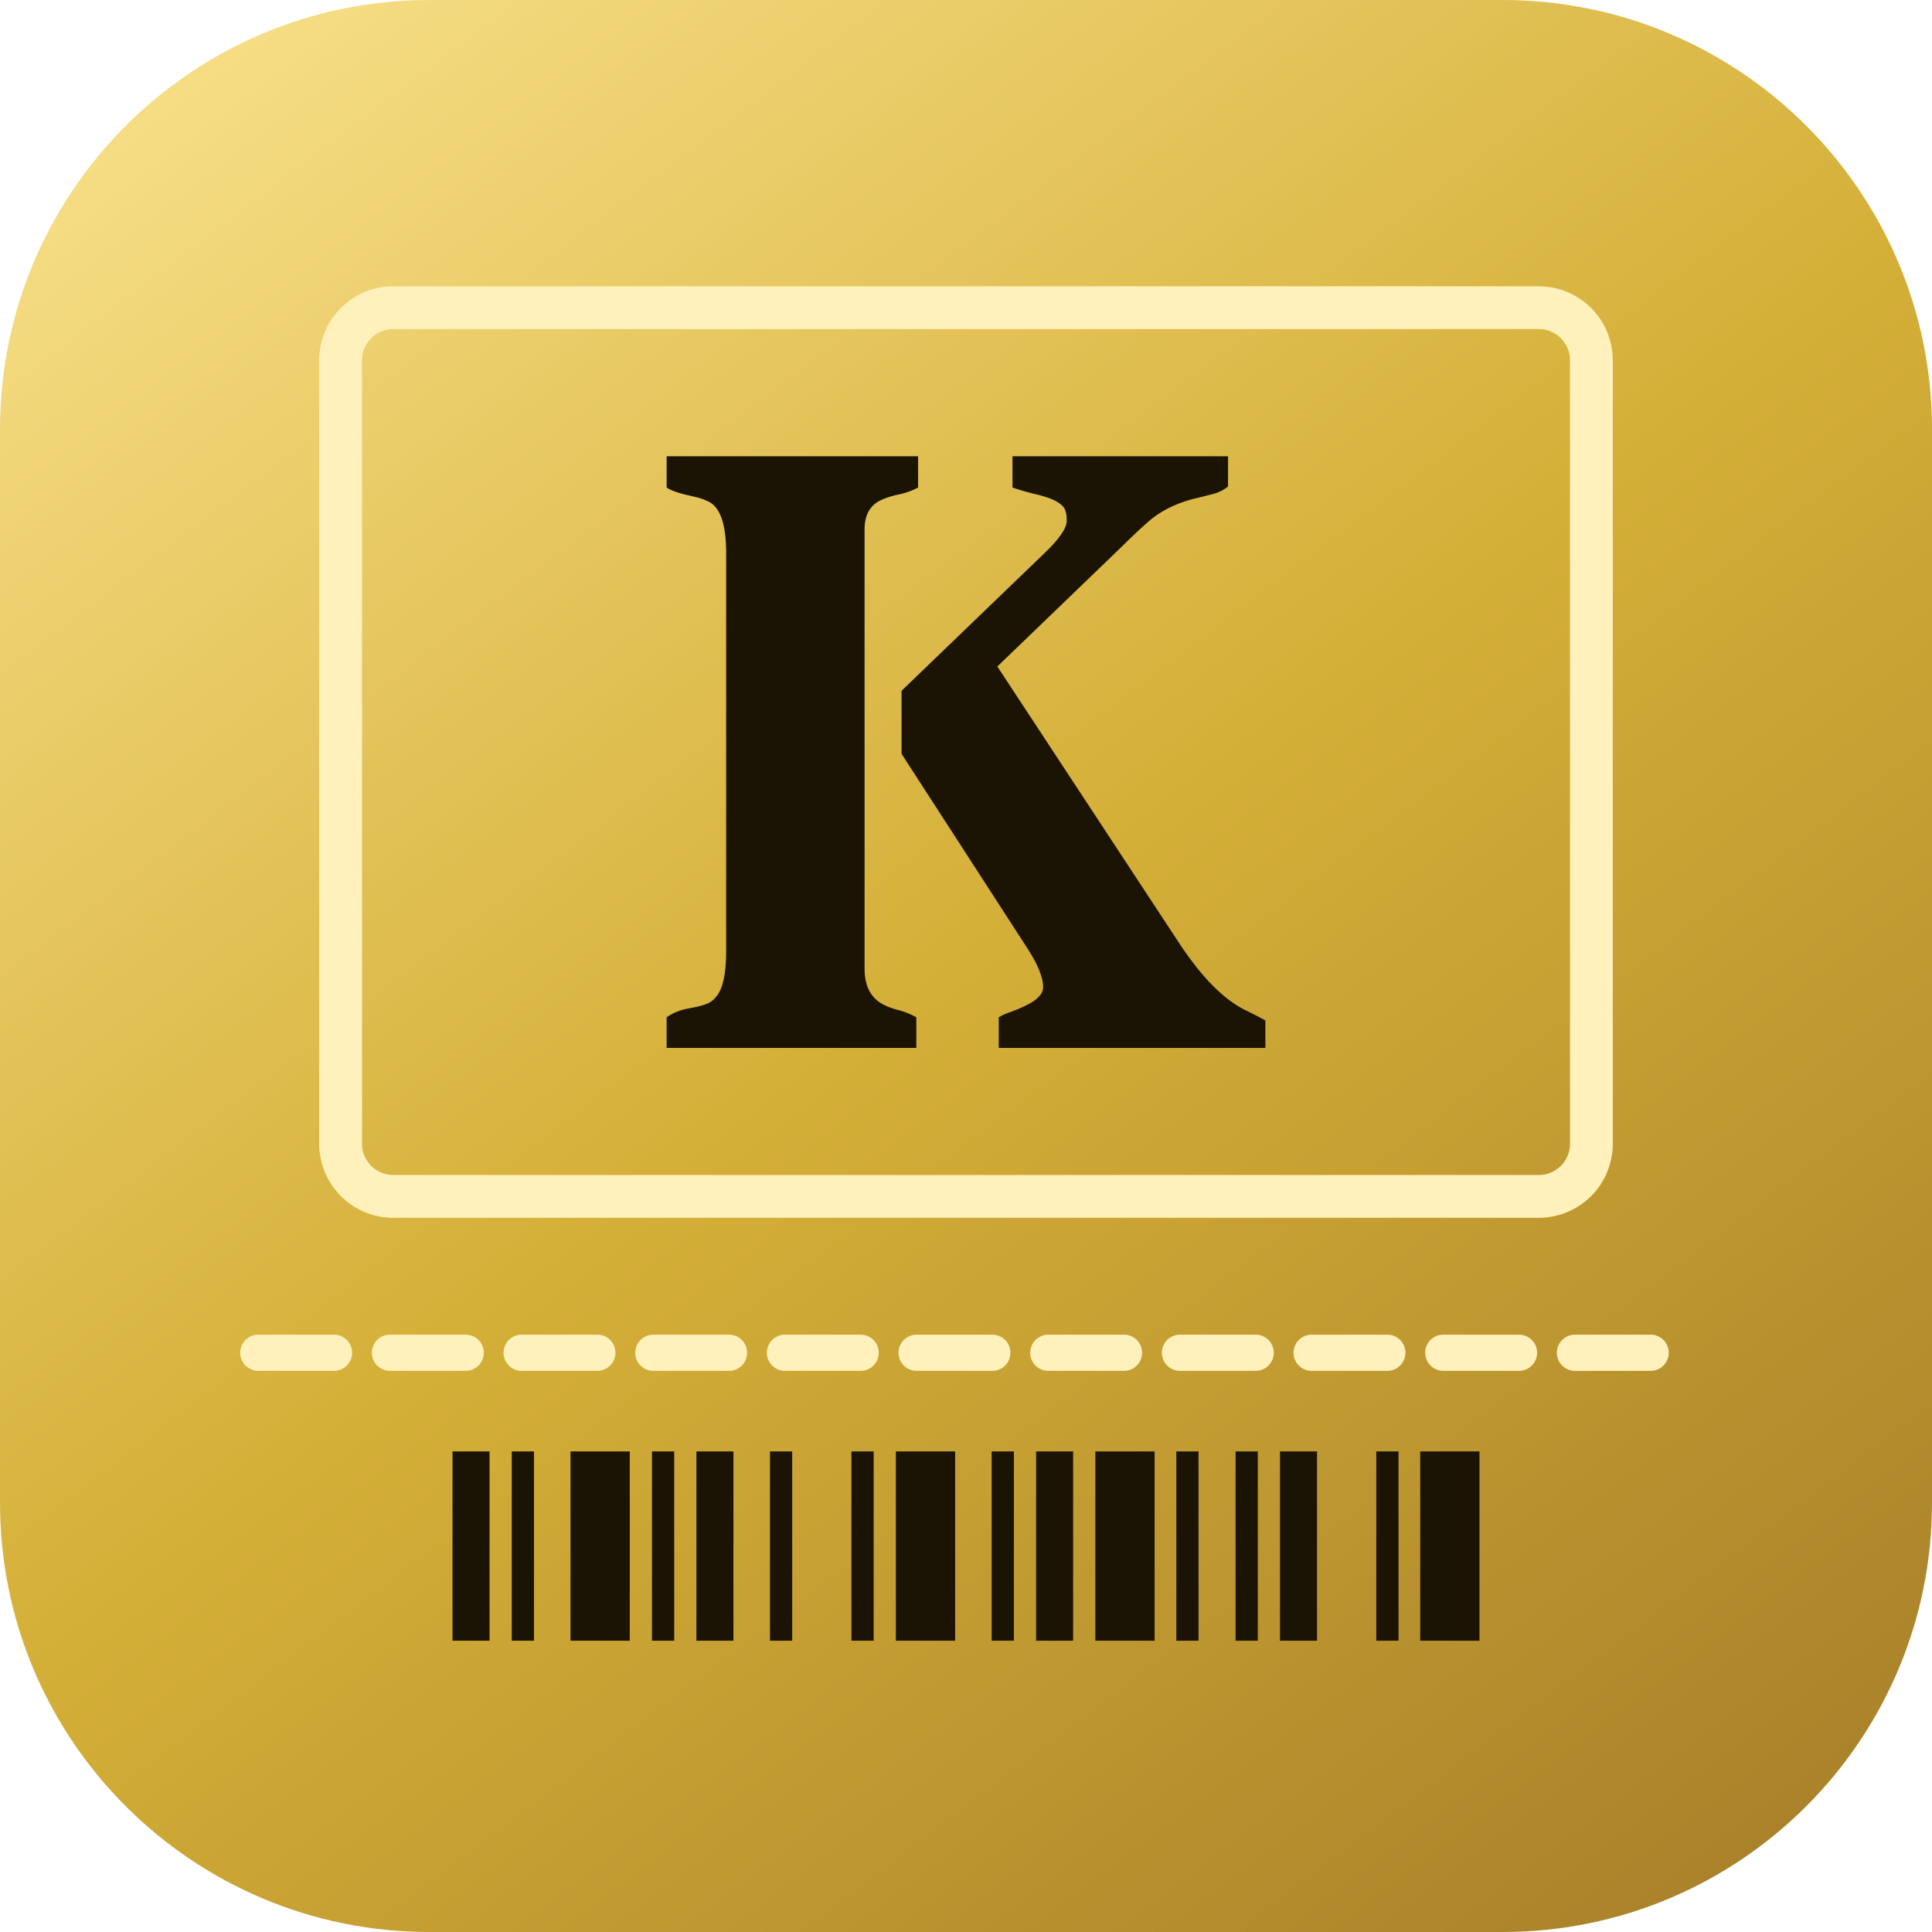
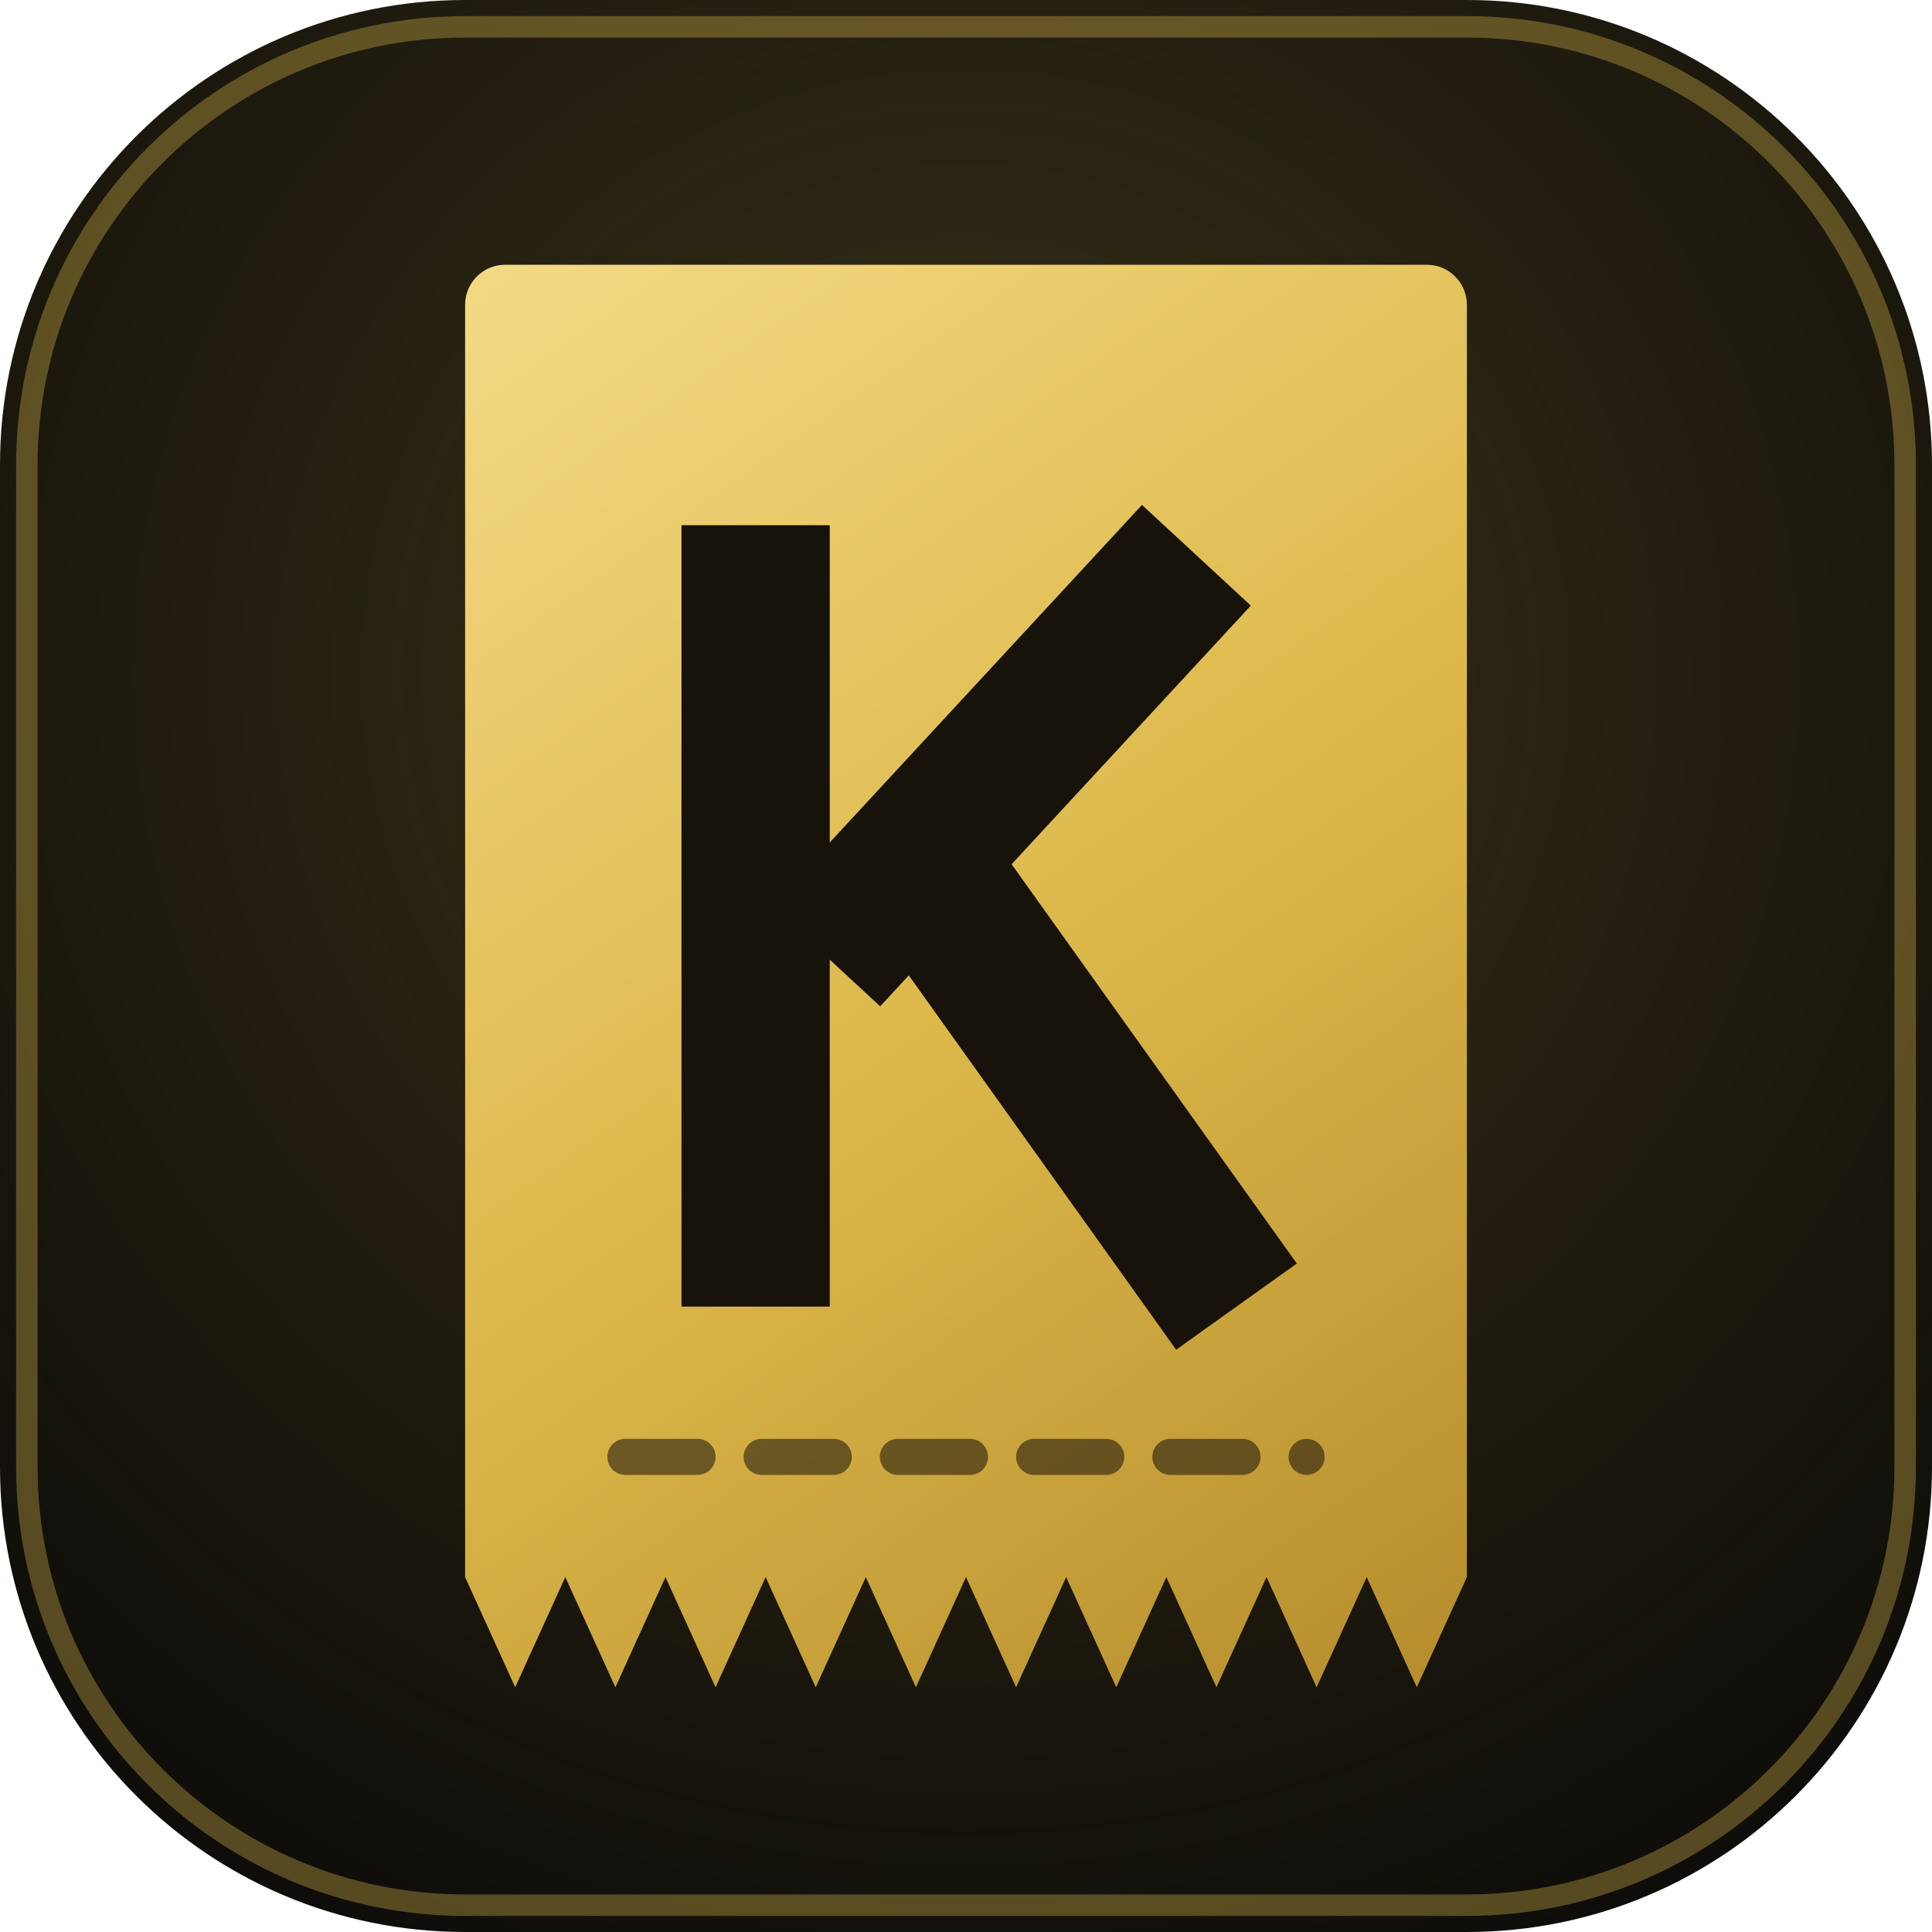
- <svg xmlns="http://www.w3.org/2000/svg" viewBox="0 0 108 108">
+ <svg xmlns="http://www.w3.org/2000/svg" width="108" height="108" viewBox="0 0 108 108">
  <defs>
-     <linearGradient id="g" gradientUnits="userSpaceOnUse" x1="13" y1="0" x2="95" y2="108">
-       <stop offset="0" stop-color="#F7DE86" />
-       <stop offset="0.5" stop-color="#D4AF37" />
-       <stop offset="1" stop-color="#A9812A" />
+     <linearGradient id="gx" x1="28" y1="18" x2="80" y2="92" gradientUnits="userSpaceOnUse">
+       <stop offset="0" stop-color="#F5DB88" />
+       <stop offset="0.5" stop-color="#DDB94B" />
+       <stop offset="1" stop-color="#B38A2B" />
    </linearGradient>
-     <clipPath id="c">
-       <rect x="0.0" y="0.0" width="108.0" height="108.0" rx="24" />
-     </clipPath>
+     <radialGradient id="glx" cx="0.5" cy="0.35" r="0.75">
+       <stop offset="0" stop-color="#DDB94B" stop-opacity="0.22" />
+       <stop offset="1" stop-color="#DDB94B" stop-opacity="0" />
+     </radialGradient>
  </defs>
-   <g clip-path="url(#c)">
-     <rect x="0.0" y="0.0" width="108.0" height="108.0" fill="url(#g)" />
-     <g transform="translate(54 54) scale(0.92) translate(-54 -54)">
-       <rect x="16" y="14" width="76" height="54" rx="3.2" fill="none" stroke="#FFF1BC" stroke-width="2.6" />
-       <path d="M131.7 140.6 172.3 101.5Q178.6 95.5 178.6 92.3Q178.6 89.1 177.3 88.0Q176.0 86.8 173.9 86.0Q171.8 85.2 169.0 84.6Q166.2 83.9 163.2 82.9V74.0H224.4V82.6Q222.4 84.2 219.8 84.8Q217.2 85.5 214.2 86.2Q206.5 88.3 201.5 92.8Q197.8 96.1 194.2 99.7L158.9 133.7L210.5 212.2Q220.3 227.1 229.8 231.5Q232.3 232.7 235.0 234.2V242.0H159.3V233.3Q160.8 232.4 162.9 231.7Q165.1 230.9 167.1 229.9Q171.9 227.6 171.9 224.7Q171.9 220.4 166.9 212.9L131.7 158.5ZM121.2 219.5Q121.2 226.7 126.2 229.5Q128.4 230.7 131.0 231.3Q133.6 232.0 135.9 233.3V242.0H65.0V233.3Q67.5 231.5 71.1 230.8Q74.7 230.2 76.3 229.5Q78.0 228.9 79.2 227.3Q81.9 223.9 81.9 214.7V101.5Q81.9 88.8 76.5 86.7Q74.8 85.9 72.9 85.5Q67.1 84.3 65.0 82.9V74.0H136.4V82.9Q133.9 84.2 131.2 84.8Q128.5 85.3 126.2 86.3Q121.2 88.4 121.2 94.8Z" transform="translate(21.9 7.19) scale(.214)" fill="#1B1405" />
-       <line x1="11" y1="77.5" x2="97" y2="77.5" stroke="#FFF1BC" stroke-width="2.2" stroke-dasharray="4.6 3.4" stroke-linecap="round" />
-       <path d="M46.0,350h7.5v60h-7.5ZM58.0,350h4.5v60h-4.5ZM69.9,350h12.0v60h-12.0ZM86.4,350h4.5v60h-4.5ZM95.4,350h7.5v60h-7.5ZM110.3,350h4.5v60h-4.5ZM126.8,350h4.5v60h-4.5ZM135.8,350h12.0v60h-12.0ZM155.2,350h4.5v60h-4.5ZM164.2,350h7.5v60h-7.5ZM176.2,350h12.0v60h-12.0ZM192.6,350h4.5v60h-4.5ZM204.6,350h4.5v60h-4.5ZM213.6,350h7.5v60h-7.5ZM233.1,350h4.5v60h-4.5ZM242.0,350h12.0v60h-12.0Z" transform="translate(9 16.4) scale(.30 .1917)" fill="#1B1405" />
+   <rect width="108" height="108" rx="26" fill="#0C0B09" />
+   <rect width="108" height="108" rx="26" fill="url(#glx)" />
+   <rect x="1.5" y="1.5" width="105" height="105" rx="24.5" fill="none" stroke="#DDB94B" stroke-opacity="0.35" stroke-width="1.2" />
+   <g transform="translate(54 54) scale(1.12) translate(-54 -54)">
+     <path d="M31 19 H77 A2 2 0 0 1 79 21 V84.5 L76.50 90 L74.00 84.5 L71.50 90 L69.00 84.5 L66.50 90 L64.00 84.5 L61.50 90 L59.00 84.5 L56.50 90 L54.00 84.5 L51.50 90 L49.00 84.5 L46.50 90 L44.00 84.5 L41.50 90 L39.00 84.5 L36.50 90 L34.00 84.5 L31.50 90 L29.00 84.5 V21 A2 2 0 0 1 31 19 Z" fill="url(#gx)" />
+     <g stroke="#17120A" stroke-width="7.4" fill="none">
+       <line x1="43.5" y1="32" x2="43.5" y2="71" />
+       <line x1="47" y1="53.5" x2="65.5" y2="33.5" />
+       <line x1="52.5" y1="50" x2="67.5" y2="71" />
    </g>
+     <line x1="37" y1="78.5" x2="71" y2="78.5" stroke="#17120A" stroke-opacity="0.55" stroke-width="1.8" stroke-dasharray="3.6 3.2" stroke-linecap="round" />
  </g>
</svg>
